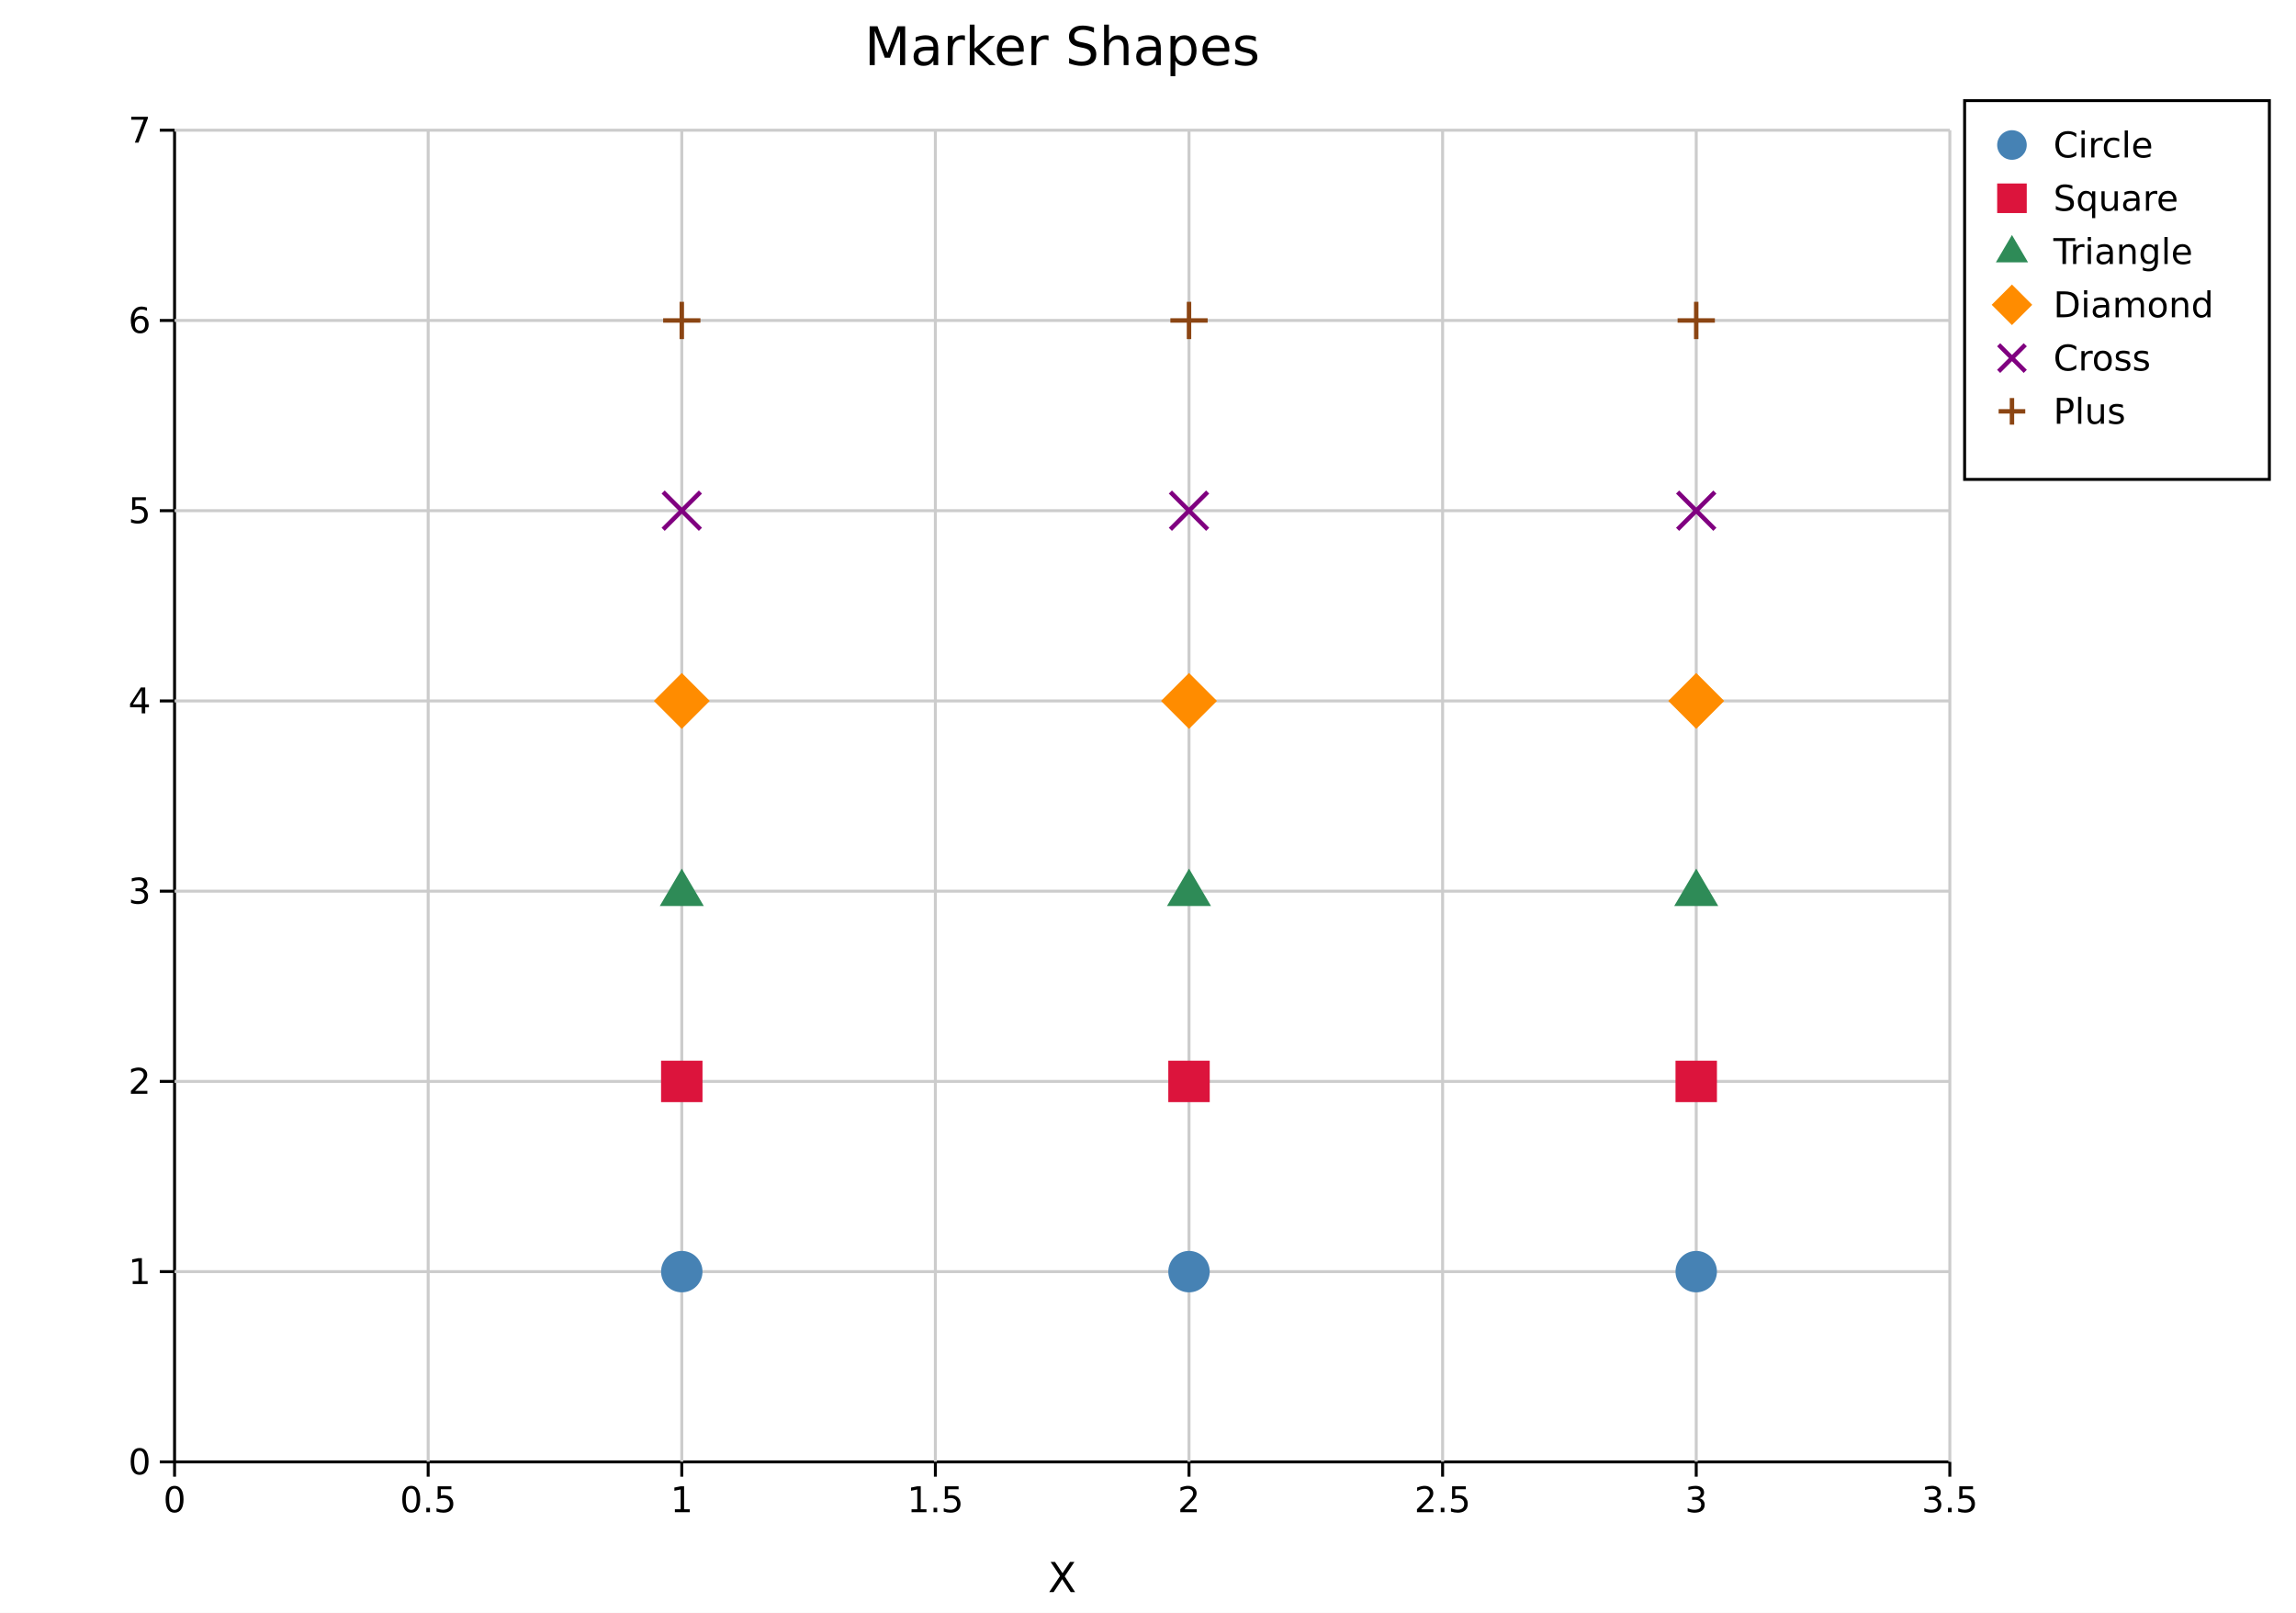
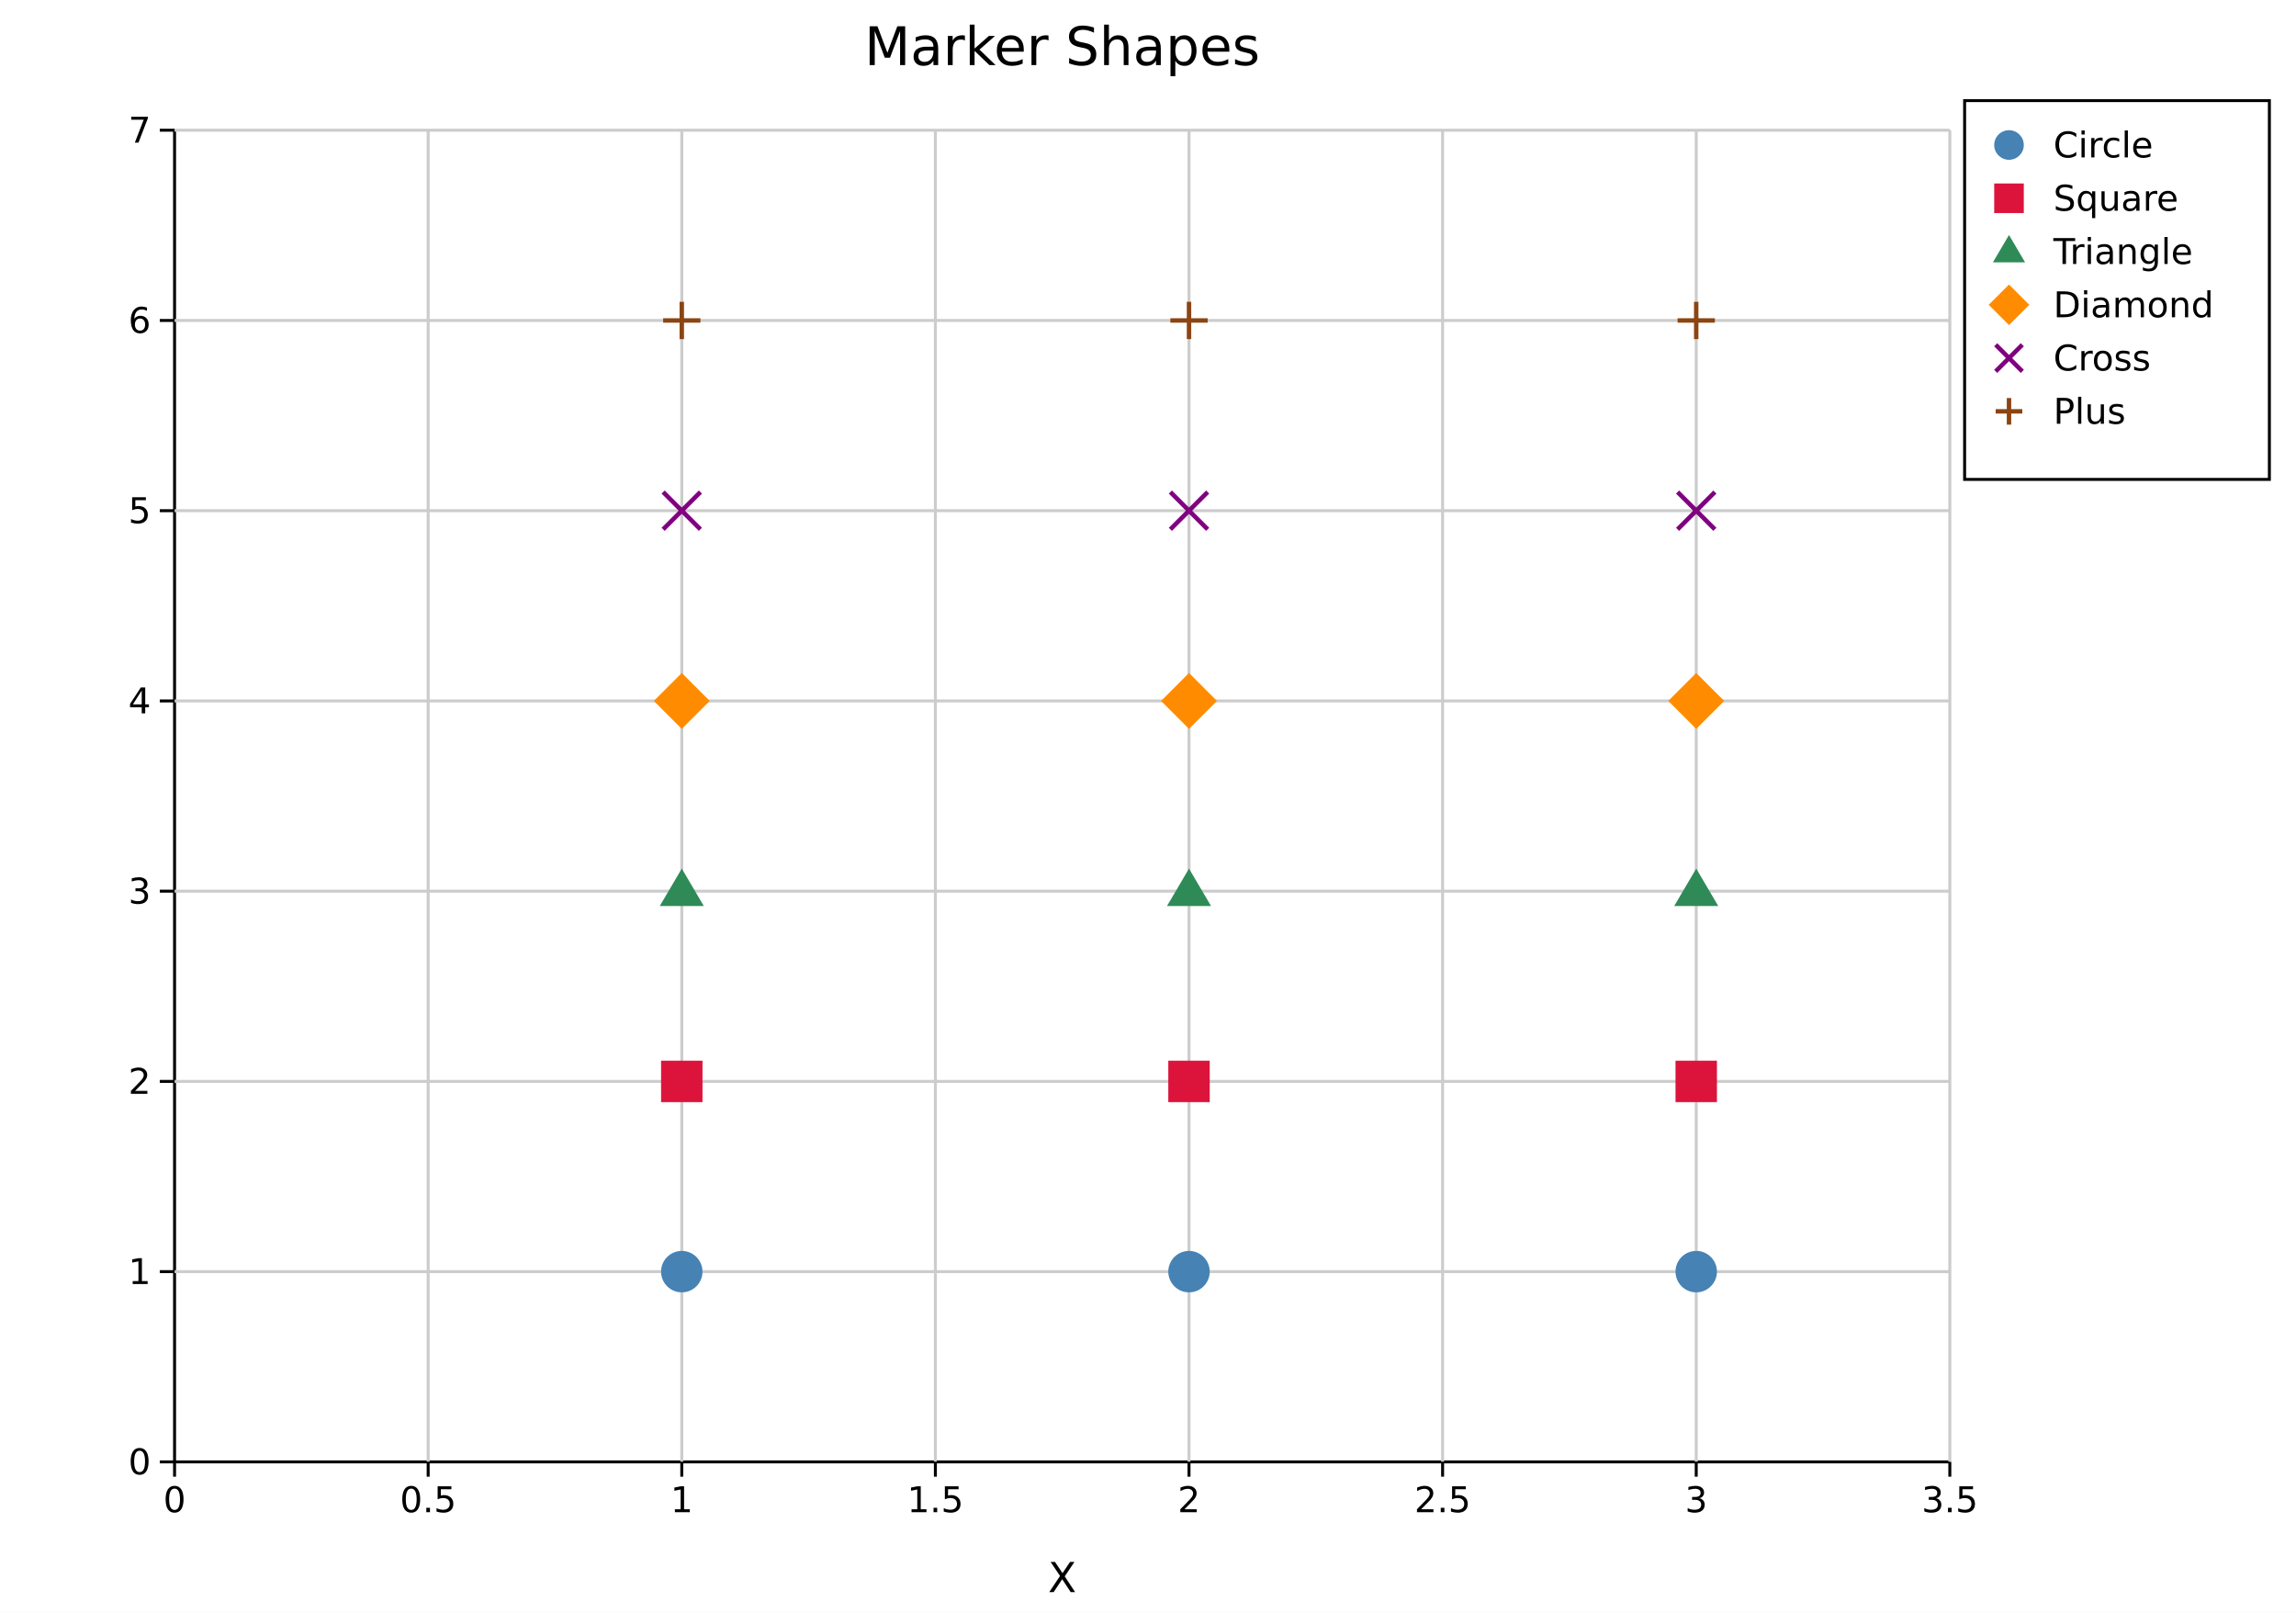
<svg xmlns="http://www.w3.org/2000/svg" width="776" height="545" font-family="DejaVu Sans, Liberation Sans, Arial, sans-serif" fill="black">
  <rect width="100%" height="100%" fill="white" />
  <line x1="59" y1="494" x2="659" y2="494" stroke="#000000" stroke-width="1" />
  <line x1="59" y1="44" x2="59" y2="494" stroke="#000000" stroke-width="1" />
  <line x1="144.71" y1="44" x2="144.71" y2="494" stroke="#cccccc" stroke-width="1" />
  <line x1="230.43" y1="44" x2="230.43" y2="494" stroke="#cccccc" stroke-width="1" />
  <line x1="316.14" y1="44" x2="316.14" y2="494" stroke="#cccccc" stroke-width="1" />
  <line x1="401.86" y1="44" x2="401.86" y2="494" stroke="#cccccc" stroke-width="1" />
  <line x1="487.57" y1="44" x2="487.57" y2="494" stroke="#cccccc" stroke-width="1" />
  <line x1="573.29" y1="44" x2="573.29" y2="494" stroke="#cccccc" stroke-width="1" />
  <line x1="659" y1="44" x2="659" y2="494" stroke="#cccccc" stroke-width="1" />
  <line x1="59" y1="429.71" x2="659" y2="429.71" stroke="#cccccc" stroke-width="1" />
  <line x1="59" y1="365.43" x2="659" y2="365.43" stroke="#cccccc" stroke-width="1" />
  <line x1="59" y1="301.14" x2="659" y2="301.14" stroke="#cccccc" stroke-width="1" />
  <line x1="59" y1="236.86" x2="659" y2="236.86" stroke="#cccccc" stroke-width="1" />
  <line x1="59" y1="172.57" x2="659" y2="172.57" stroke="#cccccc" stroke-width="1" />
  <line x1="59" y1="108.29" x2="659" y2="108.29" stroke="#cccccc" stroke-width="1" />
  <line x1="59" y1="44" x2="659" y2="44" stroke="#cccccc" stroke-width="1" />
  <line x1="59" y1="494" x2="59" y2="499" stroke="#000000" stroke-width="1" />
  <text x="59" y="511" font-size="12" text-anchor="middle">0</text>
  <line x1="144.71" y1="494" x2="144.71" y2="499" stroke="#000000" stroke-width="1" />
  <text x="144.71" y="511" font-size="12" text-anchor="middle">0.5</text>
  <line x1="230.43" y1="494" x2="230.43" y2="499" stroke="#000000" stroke-width="1" />
  <text x="230.43" y="511" font-size="12" text-anchor="middle">1</text>
  <line x1="316.14" y1="494" x2="316.14" y2="499" stroke="#000000" stroke-width="1" />
  <text x="316.14" y="511" font-size="12" text-anchor="middle">1.5</text>
  <line x1="401.86" y1="494" x2="401.86" y2="499" stroke="#000000" stroke-width="1" />
  <text x="401.86" y="511" font-size="12" text-anchor="middle">2</text>
  <line x1="487.57" y1="494" x2="487.57" y2="499" stroke="#000000" stroke-width="1" />
  <text x="487.57" y="511" font-size="12" text-anchor="middle">2.5</text>
  <line x1="573.29" y1="494" x2="573.29" y2="499" stroke="#000000" stroke-width="1" />
  <text x="573.29" y="511" font-size="12" text-anchor="middle">3</text>
  <line x1="659" y1="494" x2="659" y2="499" stroke="#000000" stroke-width="1" />
  <text x="659" y="511" font-size="12" text-anchor="middle">3.5</text>
  <line x1="54" y1="494" x2="59" y2="494" stroke="#000000" stroke-width="1" />
  <text x="51" y="498.2" font-size="12" text-anchor="end">0</text>
  <line x1="54" y1="429.71" x2="59" y2="429.71" stroke="#000000" stroke-width="1" />
  <text x="51" y="433.91" font-size="12" text-anchor="end">1</text>
  <line x1="54" y1="365.43" x2="59" y2="365.43" stroke="#000000" stroke-width="1" />
  <text x="51" y="369.63" font-size="12" text-anchor="end">2</text>
  <line x1="54" y1="301.14" x2="59" y2="301.14" stroke="#000000" stroke-width="1" />
  <text x="51" y="305.34" font-size="12" text-anchor="end">3</text>
  <line x1="54" y1="236.86" x2="59" y2="236.86" stroke="#000000" stroke-width="1" />
  <text x="51" y="241.06" font-size="12" text-anchor="end">4</text>
  <line x1="54" y1="172.57" x2="59" y2="172.57" stroke="#000000" stroke-width="1" />
  <text x="51" y="176.77" font-size="12" text-anchor="end">5</text>
  <line x1="54" y1="108.29" x2="59" y2="108.29" stroke="#000000" stroke-width="1" />
  <text x="51" y="112.49" font-size="12" text-anchor="end">6</text>
  <line x1="54" y1="44" x2="59" y2="44" stroke="#000000" stroke-width="1" />
  <text x="51" y="48.2" font-size="12" text-anchor="end">7</text>
  <text x="359" y="538" font-size="14" text-anchor="middle">X</text>
  <text x="15" y="272.5" font-size="14" text-anchor="middle" transform="rotate(-90,15,272.5)" />
  <text x="359" y="22" font-size="18" text-anchor="middle">Marker Shapes</text>
  <circle cx="230.43" cy="429.71" r="7" fill="#4682b4" />
  <circle cx="401.86" cy="429.71" r="7" fill="#4682b4" />
  <circle cx="573.29" cy="429.71" r="7" fill="#4682b4" />
  <rect x="223.43" y="358.43" width="14" height="14" fill="#dc143c" />
  <rect x="394.86" y="358.43" width="14" height="14" fill="#dc143c" />
  <rect x="566.29" y="358.43" width="14" height="14" fill="#dc143c" />
  <path d="M230.43,294.0 L223.43,305.9 L237.43,305.9 Z" stroke="seagreen" stroke-width="0.5" fill="seagreen" />
  <path d="M401.86,294.0 L394.86,305.9 L408.86,305.9 Z" stroke="seagreen" stroke-width="0.5" fill="seagreen" />
  <path d="M573.29,294.0 L566.29,305.9 L580.29,305.9 Z" stroke="seagreen" stroke-width="0.5" fill="seagreen" />
  <path d="M230.43,227.76 L239.53,236.86 L230.43,245.96 L221.33,236.86 Z" stroke="#ff8c00" stroke-width="0.5" fill="#ff8c00" />
  <path d="M401.86,227.76 L410.96,236.86 L401.86,245.96 L392.76,236.86 Z" stroke="#ff8c00" stroke-width="0.5" fill="#ff8c00" />
  <path d="M573.29,227.76 L582.39,236.86 L573.29,245.96 L564.19,236.86 Z" stroke="#ff8c00" stroke-width="0.5" fill="#ff8c00" />
  <line x1="224.13" y1="166.27" x2="236.73" y2="178.87" stroke="#800080" stroke-width="1.5" />
  <line x1="224.13" y1="178.87" x2="236.73" y2="166.27" stroke="#800080" stroke-width="1.5" />
  <line x1="395.56" y1="166.27" x2="408.16" y2="178.87" stroke="#800080" stroke-width="1.5" />
  <line x1="395.56" y1="178.87" x2="408.16" y2="166.27" stroke="#800080" stroke-width="1.5" />
  <line x1="566.99" y1="166.27" x2="579.59" y2="178.87" stroke="#800080" stroke-width="1.5" />
  <line x1="566.99" y1="178.87" x2="579.59" y2="166.27" stroke="#800080" stroke-width="1.5" />
  <line x1="224.13" y1="108.29" x2="236.73" y2="108.29" stroke="saddlebrown" stroke-width="1.5" />
  <line x1="230.43" y1="101.99" x2="230.43" y2="114.59" stroke="saddlebrown" stroke-width="1.5" />
  <line x1="395.56" y1="108.29" x2="408.16" y2="108.29" stroke="saddlebrown" stroke-width="1.5" />
  <line x1="401.86" y1="101.99" x2="401.86" y2="114.59" stroke="saddlebrown" stroke-width="1.5" />
  <line x1="566.99" y1="108.29" x2="579.59" y2="108.29" stroke="saddlebrown" stroke-width="1.5" />
  <line x1="573.29" y1="101.99" x2="573.29" y2="114.59" stroke="saddlebrown" stroke-width="1.5" />
  <rect x="664" y="34" width="103" height="128" fill="#ffffff" />
  <rect x="664" y="34" width="103" height="128" fill="none" stroke="#000000" stroke-width="1" />
  <text x="694" y="53.2" font-size="12" text-anchor="start">Circle</text>
-   <circle cx="680" cy="49" r="5" fill="#4682b4" />
+   <circle cx="679" cy="49" r="5" fill="#4682b4" />
  <text x="694" y="71.2" font-size="12" text-anchor="start">Square</text>
-   <rect x="675" y="62" width="10" height="10" fill="#dc143c" />
+   <rect x="674" y="62" width="10" height="10" fill="#dc143c" />
  <text x="694" y="89.2" font-size="12" text-anchor="start">Triangle</text>
-   <path d="M680.0,79.9 L675.0,88.4 L685.0,88.4 Z" stroke="seagreen" stroke-width="0.5" fill="seagreen" />
+   <path d="M679.0,79.9 L674.0,88.4 L684.0,88.4 Z" stroke="seagreen" stroke-width="0.5" fill="seagreen" />
  <text x="694" y="107.2" font-size="12" text-anchor="start">Diamond</text>
-   <path d="M680.0,96.5 L686.5,103.0 L680.0,109.5 L673.5,103.0 Z" stroke="#ff8c00" stroke-width="0.5" fill="#ff8c00" />
+   <path d="M679.0,96.5 L685.5,103.0 L679.0,109.5 L672.5,103.0 Z" stroke="#ff8c00" stroke-width="0.5" fill="#ff8c00" />
  <text x="694" y="125.2" font-size="12" text-anchor="start">Cross</text>
-   <line x1="675.5" y1="116.5" x2="684.5" y2="125.5" stroke="#800080" stroke-width="1.5" />
-   <line x1="675.5" y1="125.5" x2="684.5" y2="116.5" stroke="#800080" stroke-width="1.5" />
+   <line x1="674.5" y1="116.5" x2="683.5" y2="125.5" stroke="#800080" stroke-width="1.5" />
+   <line x1="674.5" y1="125.5" x2="683.5" y2="116.5" stroke="#800080" stroke-width="1.5" />
  <text x="694" y="143.2" font-size="12" text-anchor="start">Plus</text>
-   <line x1="675.5" y1="139" x2="684.5" y2="139" stroke="saddlebrown" stroke-width="1.5" />
-   <line x1="680" y1="134.5" x2="680" y2="143.5" stroke="saddlebrown" stroke-width="1.5" />
+   <line x1="674.5" y1="139" x2="683.5" y2="139" stroke="saddlebrown" stroke-width="1.5" />
+   <line x1="679" y1="134.5" x2="679" y2="143.5" stroke="saddlebrown" stroke-width="1.5" />
</svg>
